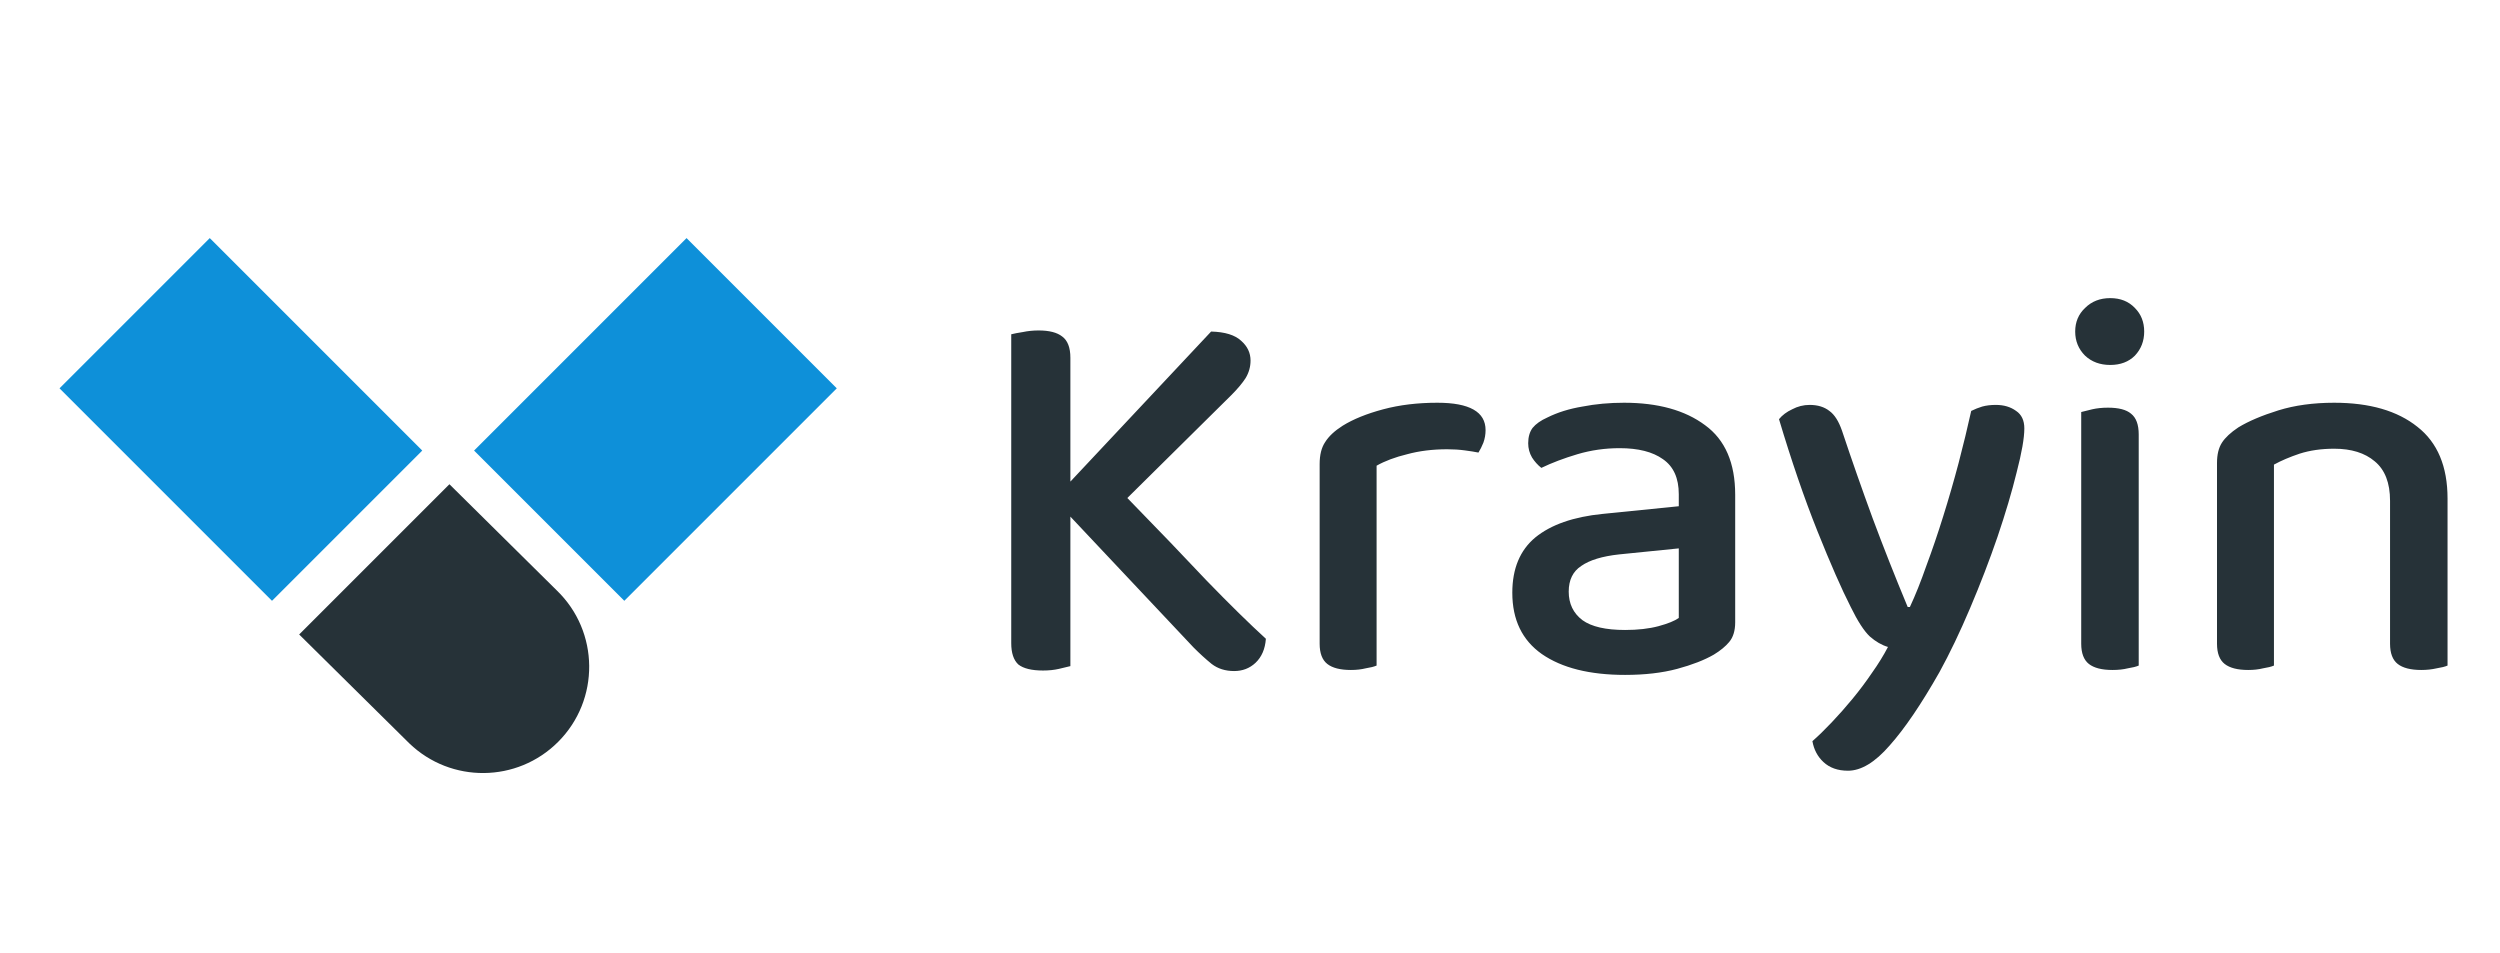
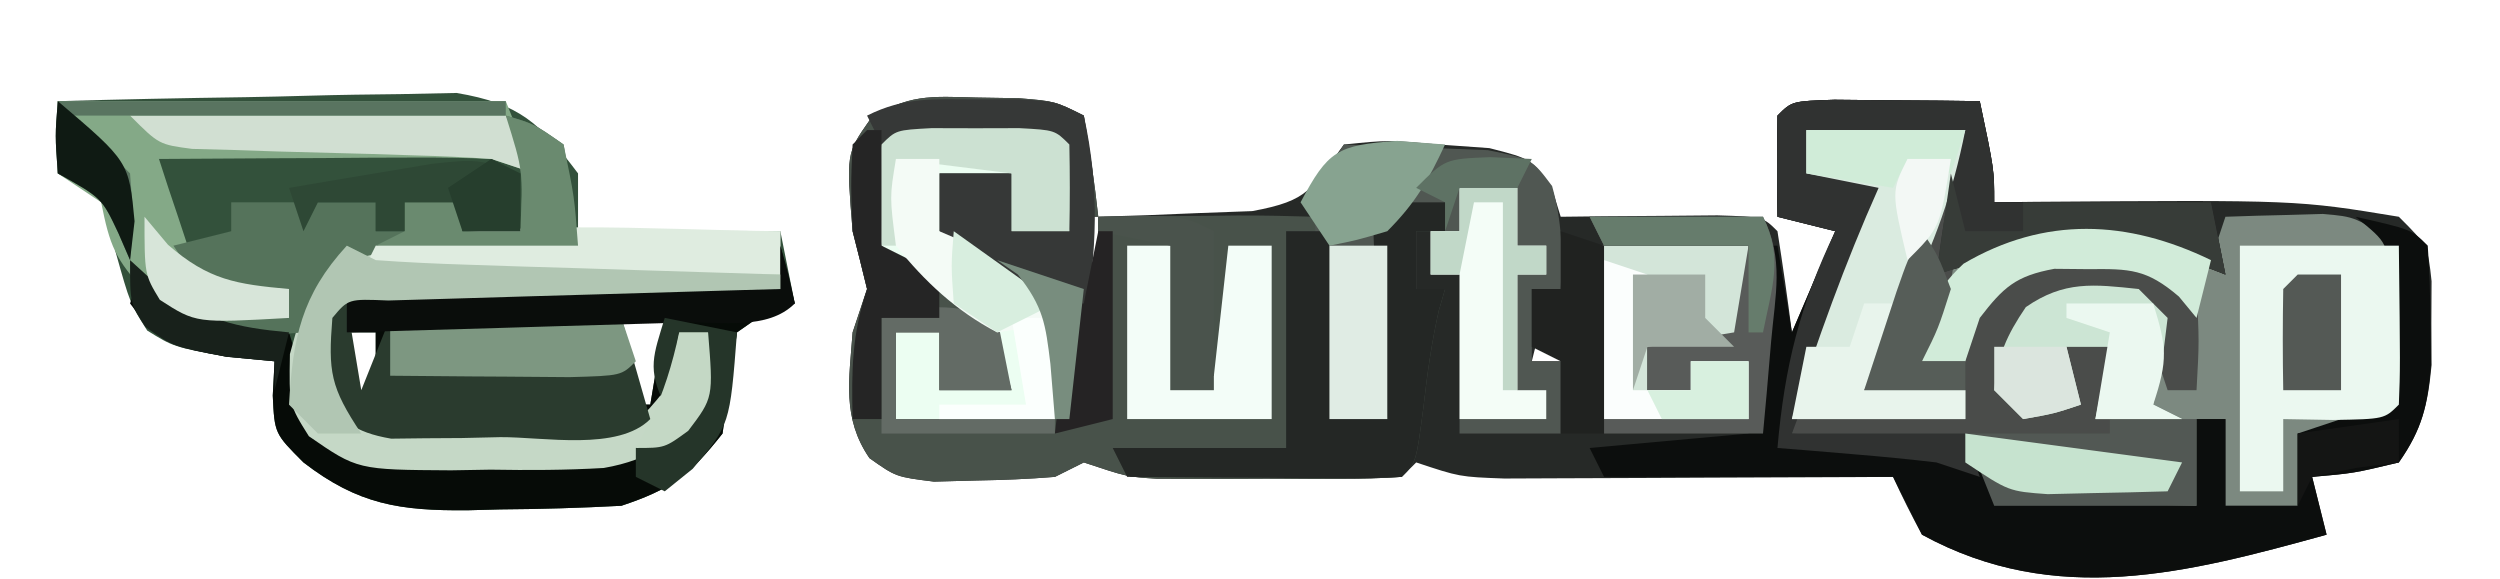
- <svg xmlns="http://www.w3.org/2000/svg" width="105" height="40" viewBox="0 0 105 40" fill="none">
-   <path d="M2.5 16.31L11.424 25.234L17.734 18.924L8.81 10L2.5 16.31Z" fill="#0E90D9" />
-   <path d="M35.145 16.31L26.221 25.234L19.911 18.924L28.835 10L35.145 16.31Z" fill="#0E90D9" />
-   <path d="M12.565 26.648L17.19 31.22C18.941 32.906 21.72 32.88 23.439 31.161C25.205 29.395 25.178 26.525 23.38 24.793L18.876 20.338L12.565 26.648Z" fill="#263238" />
-   <path d="M44.956 21.698V27.977C44.833 28.008 44.672 28.047 44.473 28.093C44.273 28.139 44.051 28.162 43.806 28.162C43.33 28.162 42.985 28.077 42.771 27.909C42.571 27.724 42.472 27.425 42.472 27.012V14.04C42.594 14.009 42.755 13.978 42.955 13.947C43.169 13.902 43.392 13.879 43.622 13.879C44.066 13.879 44.396 13.963 44.611 14.132C44.841 14.3 44.956 14.599 44.956 15.028V20.227L50.867 13.925C51.449 13.94 51.871 14.07 52.132 14.316C52.392 14.546 52.523 14.822 52.523 15.143C52.523 15.404 52.454 15.649 52.316 15.88C52.178 16.094 51.978 16.332 51.718 16.593L47.348 20.916C48.62 22.22 49.732 23.378 50.683 24.39C51.649 25.386 52.477 26.199 53.167 26.828C53.136 27.257 52.99 27.594 52.73 27.84C52.484 28.07 52.185 28.184 51.833 28.184C51.465 28.184 51.15 28.085 50.89 27.886C50.644 27.686 50.391 27.456 50.131 27.195L44.956 21.698ZM57.817 27.954C57.709 28 57.556 28.039 57.357 28.07C57.173 28.116 56.966 28.139 56.736 28.139C56.291 28.139 55.961 28.054 55.747 27.886C55.532 27.717 55.425 27.433 55.425 27.035V19.491C55.425 19.107 55.501 18.8 55.655 18.57C55.808 18.325 56.053 18.095 56.391 17.881C56.835 17.605 57.403 17.375 58.093 17.191C58.783 17.006 59.542 16.915 60.37 16.915C61.719 16.915 62.394 17.298 62.394 18.064C62.394 18.248 62.363 18.425 62.302 18.593C62.24 18.747 62.171 18.885 62.095 19.008C61.941 18.977 61.75 18.946 61.52 18.916C61.29 18.885 61.044 18.869 60.784 18.869C60.17 18.869 59.611 18.939 59.105 19.076C58.599 19.199 58.169 19.36 57.817 19.559V27.954ZM68.255 26.459C68.791 26.459 69.259 26.406 69.658 26.299C70.056 26.191 70.34 26.076 70.509 25.953V23.032L68.002 23.285C67.296 23.362 66.767 23.523 66.415 23.768C66.062 23.998 65.886 24.359 65.886 24.849C65.886 25.355 66.078 25.754 66.461 26.046C66.844 26.322 67.442 26.459 68.255 26.459ZM68.209 16.915C69.635 16.915 70.769 17.229 71.613 17.858C72.456 18.471 72.878 19.445 72.878 20.779V26.137C72.878 26.49 72.793 26.766 72.625 26.965C72.472 27.149 72.257 27.326 71.981 27.494C71.582 27.724 71.069 27.924 70.44 28.093C69.811 28.261 69.083 28.346 68.255 28.346C66.767 28.346 65.602 28.054 64.759 27.471C63.931 26.889 63.517 26.03 63.517 24.895C63.517 23.884 63.839 23.109 64.483 22.573C65.142 22.036 66.085 21.706 67.312 21.584L70.509 21.262V20.756C70.509 20.081 70.287 19.59 69.842 19.284C69.412 18.977 68.807 18.823 68.025 18.823C67.412 18.823 66.821 18.908 66.254 19.076C65.686 19.245 65.18 19.437 64.736 19.651C64.582 19.529 64.452 19.383 64.345 19.215C64.237 19.03 64.184 18.831 64.184 18.616C64.184 18.356 64.245 18.141 64.368 17.973C64.506 17.804 64.713 17.658 64.989 17.535C65.418 17.321 65.909 17.168 66.461 17.076C67.013 16.968 67.596 16.915 68.209 16.915ZM77.731 25.494C77.348 24.742 76.88 23.677 76.328 22.297C75.776 20.916 75.24 19.352 74.718 17.605C74.856 17.436 75.04 17.298 75.27 17.191C75.5 17.068 75.746 17.006 76.006 17.006C76.344 17.006 76.62 17.091 76.834 17.259C77.049 17.413 77.225 17.689 77.363 18.087C77.777 19.329 78.207 20.556 78.651 21.767C79.096 22.963 79.587 24.206 80.123 25.494H80.215C80.445 25.003 80.675 24.428 80.905 23.768C81.151 23.109 81.388 22.412 81.618 21.675C81.848 20.939 82.063 20.196 82.262 19.445C82.462 18.678 82.638 17.95 82.791 17.259C82.945 17.183 83.098 17.122 83.251 17.076C83.42 17.029 83.612 17.006 83.826 17.006C84.164 17.006 84.447 17.091 84.677 17.259C84.907 17.413 85.022 17.658 85.022 17.995C85.022 18.394 84.915 19.008 84.7 19.835C84.501 20.648 84.233 21.553 83.895 22.549C83.558 23.531 83.175 24.527 82.745 25.54C82.316 26.552 81.887 27.448 81.457 28.23C80.691 29.58 79.993 30.607 79.364 31.312C78.751 32.018 78.168 32.37 77.616 32.37C77.187 32.37 76.842 32.248 76.581 32.002C76.336 31.773 76.183 31.481 76.121 31.128C76.367 30.914 76.635 30.653 76.926 30.346C77.218 30.04 77.509 29.71 77.8 29.358C78.092 29.005 78.368 28.637 78.628 28.253C78.889 27.886 79.111 27.525 79.295 27.172C79.035 27.096 78.782 26.95 78.536 26.735C78.291 26.506 78.023 26.091 77.731 25.494ZM89.826 27.954C89.719 28 89.566 28.039 89.366 28.07C89.182 28.116 88.968 28.139 88.722 28.139C88.278 28.139 87.948 28.054 87.733 27.886C87.519 27.717 87.411 27.433 87.411 27.035V17.305C87.534 17.275 87.687 17.236 87.871 17.191C88.07 17.145 88.293 17.122 88.538 17.122C88.983 17.122 89.305 17.206 89.504 17.375C89.719 17.543 89.826 17.834 89.826 18.248V27.954ZM87.158 13.925C87.158 13.526 87.296 13.196 87.572 12.935C87.848 12.659 88.201 12.521 88.63 12.521C89.059 12.521 89.404 12.659 89.665 12.935C89.926 13.196 90.056 13.526 90.056 13.925C90.056 14.323 89.926 14.661 89.665 14.937C89.404 15.197 89.059 15.328 88.63 15.328C88.201 15.328 87.848 15.197 87.572 14.937C87.296 14.661 87.158 14.323 87.158 13.925ZM100.382 21.032C100.382 20.28 100.167 19.728 99.738 19.375C99.324 19.023 98.757 18.846 98.036 18.846C97.499 18.846 97.016 18.916 96.587 19.053C96.173 19.192 95.813 19.345 95.506 19.514V27.954C95.399 28 95.245 28.039 95.046 28.07C94.862 28.116 94.655 28.139 94.425 28.139C93.98 28.139 93.651 28.054 93.436 27.886C93.221 27.717 93.114 27.433 93.114 27.035V19.445C93.114 19.092 93.183 18.808 93.321 18.593C93.459 18.379 93.689 18.164 94.011 17.95C94.44 17.689 95 17.451 95.69 17.236C96.38 17.022 97.162 16.915 98.036 16.915C99.523 16.915 100.689 17.252 101.532 17.927C102.375 18.586 102.797 19.59 102.797 20.939V27.954C102.69 28 102.536 28.039 102.337 28.07C102.138 28.116 101.923 28.139 101.693 28.139C101.248 28.139 100.919 28.054 100.704 27.886C100.489 27.717 100.382 27.433 100.382 27.035V21.032Z" fill="#263238" />
+ <svg xmlns="http://www.w3.org/2000/svg" version="1.1" width="173" height="40">
+   <path d="M0 0 C1.456 0.023 1.456 0.023 2.941 0.047 C5.438 0.25 5.438 0.25 7.438 1.25 C7.845 3.572 8.182 5.907 8.438 8.25 C10.709 8.19 12.98 8.101 15.25 8 C17.147 7.93 17.147 7.93 19.082 7.859 C23.101 7.129 23.131 6.333 25.438 3.25 C28.504 2.938 28.504 2.938 32 3.25 C33.156 3.333 34.313 3.415 35.504 3.5 C38.438 4.25 38.438 4.25 39.84 6.312 C40.136 7.272 40.136 7.272 40.438 8.25 C41.437 8.238 42.436 8.227 43.465 8.215 C44.755 8.206 46.046 8.197 47.375 8.188 C48.663 8.176 49.951 8.164 51.277 8.152 C54.438 8.25 54.438 8.25 55.438 9.25 C55.805 11.578 56.14 13.912 56.438 16.25 C57.428 13.94 58.417 11.63 59.438 9.25 C58.117 8.92 56.797 8.59 55.438 8.25 C55.395 5.917 55.397 3.583 55.438 1.25 C56.438 0.25 56.438 0.25 59.379 0.152 C61.171 0.17 61.171 0.17 63 0.188 C64.796 0.201 64.796 0.201 66.629 0.215 C67.556 0.226 68.483 0.238 69.438 0.25 C70.438 5 70.438 5 70.438 7.25 C71.369 7.238 72.301 7.227 73.262 7.215 C91.38 7.087 91.38 7.087 98.438 8.25 C100.438 10.25 100.438 10.25 100.703 12.711 C100.698 13.673 100.693 14.634 100.688 15.625 C100.695 17.06 100.695 17.06 100.703 18.523 C100.432 21.311 100.033 22.957 98.438 25.25 C95.312 26 95.312 26 92.438 26.25 C92.933 28.23 92.933 28.23 93.438 30.25 C83.817 32.904 74.72 35.317 65.438 30.25 C64.727 28.94 64.055 27.607 63.438 26.25 C62.098 26.258 62.098 26.258 60.731 26.266 C57.416 26.283 54.1 26.295 50.785 26.305 C49.35 26.31 47.916 26.317 46.481 26.325 C44.418 26.338 42.356 26.343 40.293 26.348 C39.052 26.353 37.811 26.358 36.532 26.364 C33.438 26.25 33.438 26.25 30.438 25.25 C29.942 25.745 29.942 25.745 29.438 26.25 C28.058 26.349 26.673 26.381 25.289 26.383 C24.449 26.384 23.608 26.385 22.742 26.387 C21.416 26.381 21.416 26.381 20.062 26.375 C18.748 26.381 18.748 26.381 17.406 26.387 C16.563 26.385 15.72 26.384 14.852 26.383 C14.078 26.382 13.304 26.381 12.506 26.379 C10.438 26.25 10.438 26.25 7.438 25.25 C6.777 25.58 6.117 25.91 5.438 26.25 C3.629 26.397 1.814 26.471 0 26.5 C-1.452 26.539 -1.452 26.539 -2.934 26.578 C-5.562 26.25 -5.562 26.25 -7.395 24.953 C-9.307 22.165 -8.796 19.523 -8.562 16.25 C-8.232 15.26 -7.902 14.27 -7.562 13.25 C-7.885 11.914 -8.22 10.581 -8.562 9.25 C-9.001 3.876 -9.001 3.876 -7.395 1.582 C-4.862 -0.259 -3.099 -0.083 0 0 Z M7.438 8.25 C6.75 10.604 6.75 10.604 6.438 13.25 C7.428 14.735 7.428 14.735 8.438 16.25 C8.438 13.61 8.438 10.97 8.438 8.25 C8.107 8.25 7.777 8.25 7.438 8.25 Z M39.438 14.25 C39.108 15.57 38.778 16.89 38.438 18.25 C39.097 18.25 39.758 18.25 40.438 18.25 C40.108 16.93 39.778 15.61 39.438 14.25 Z M7.438 21.25 C8.438 23.25 8.438 23.25 8.438 23.25 Z " fill="#262927" transform="translate(67.5625,6.75)" />
+   <path d="M0 0 C4.323 -0.124 8.645 -0.215 12.97 -0.275 C14.44 -0.3 15.909 -0.334 17.378 -0.377 C19.496 -0.438 21.612 -0.466 23.73 -0.488 C25.003 -0.514 26.276 -0.541 27.587 -0.568 C31.917 0.153 33.389 1.528 36 5 C36 6.32 36 7.64 36 9 C40.62 9 45.24 9 50 9 C50.495 11.475 50.495 11.475 51 14 C50.041 14.278 50.041 14.278 49.062 14.562 C48.382 15.037 47.701 15.511 47 16 C46.655 18.332 46.322 20.665 46 23 C43.735 25.869 42.483 26.839 39 28 C36.195 28.149 33.431 28.231 30.625 28.25 C29.87 28.271 29.114 28.291 28.336 28.312 C23.696 28.345 20.804 27.935 17 25 C15 23 15 23 14.875 20.375 C14.916 19.591 14.957 18.808 15 18 C13.907 17.897 12.814 17.794 11.688 17.688 C8 17 8 17 6.188 15.875 C5 14 5 14 4 10.438 C3.329 6.754 3.329 6.754 0 5 C-0.188 2.375 -0.188 2.375 0 0 Z M39 15 C39 16.98 39 18.96 39 21 C39.66 21 40.32 21 41 21 C41.33 19.02 41.66 17.04 42 15 C41.01 15 40.02 15 39 15 Z M20 16 C20.33 17.65 20.66 19.3 21 21 C21.33 21 21.66 21 22 21 C22 19.35 22 17.7 22 16 C21.34 16 20.68 16 20 16 Z " fill="#33513B" transform="translate(4,7)" />
+   <path d="M0 0 C1.456 0.023 1.456 0.023 2.941 0.047 C5.438 0.25 5.438 0.25 7.438 1.25 C7.845 3.572 8.182 5.907 8.438 8.25 C9.509 8.238 10.58 8.227 11.684 8.215 C13.081 8.205 14.478 8.196 15.875 8.188 C16.582 8.179 17.289 8.171 18.018 8.162 C19.824 8.153 21.631 8.198 23.438 8.25 C24.438 9.25 24.438 9.25 24.535 12.191 C24.524 13.386 24.512 14.581 24.5 15.812 C24.491 17.01 24.482 18.208 24.473 19.441 C24.461 20.368 24.449 21.295 24.438 22.25 C25.758 22.25 27.078 22.25 28.438 22.25 C28.108 17.63 27.777 13.01 27.438 8.25 C29.087 7.92 30.738 7.59 32.438 7.25 C32.438 7.91 32.438 8.57 32.438 9.25 C31.777 9.25 31.117 9.25 30.438 9.25 C30.438 10.57 30.438 11.89 30.438 13.25 C31.098 13.25 31.758 13.25 32.438 13.25 C32.293 13.745 32.149 14.24 32 14.75 C31.495 16.996 31.196 19.153 30.938 21.438 C30.438 25.25 30.438 25.25 29.438 26.25 C28.058 26.349 26.673 26.381 25.289 26.383 C24.449 26.384 23.608 26.385 22.742 26.387 C21.416 26.381 21.416 26.381 20.062 26.375 C18.748 26.381 18.748 26.381 17.406 26.387 C16.563 26.385 15.72 26.384 14.852 26.383 C14.078 26.382 13.304 26.381 12.506 26.379 C10.438 26.25 10.438 26.25 7.438 25.25 C6.777 25.58 6.117 25.91 5.438 26.25 C3.629 26.397 1.814 26.471 0 26.5 C-1.452 26.539 -1.452 26.539 -2.934 26.578 C-5.562 26.25 -5.562 26.25 -7.395 24.953 C-9.307 22.165 -8.796 19.523 -8.562 16.25 C-8.232 15.26 -7.902 14.27 -7.562 13.25 C-7.885 11.914 -8.22 10.581 -8.562 9.25 C-9.001 3.876 -9.001 3.876 -7.395 1.582 C-4.862 -0.259 -3.099 -0.083 0 0 Z M7.438 8.25 C6.75 10.604 6.75 10.604 6.438 13.25 C7.428 14.735 7.428 14.735 8.438 16.25 C8.438 13.61 8.438 10.97 8.438 8.25 C8.107 8.25 7.777 8.25 7.438 8.25 Z M7.438 21.25 C8.438 23.25 8.438 23.25 8.438 23.25 Z " fill="#48524A" transform="translate(67.5625,6.75)" />
+   <path d="M0 0 C3.63 0 7.26 0 11 0 C10.34 3.3 9.68 6.6 9 10 C10.011 9.505 11.021 9.01 12.062 8.5 C16.847 6.46 20.979 6.312 25.938 8 C26.958 8.495 26.958 8.495 28 9 C28.33 8.01 28.66 7.02 29 6 C30.437 5.946 31.875 5.907 33.312 5.875 C34.113 5.852 34.914 5.829 35.738 5.805 C38 6 38 6 41 8 C41.363 10.531 41.363 10.531 41.312 13.5 C41.309 14.48 41.305 15.459 41.301 16.469 C41 19 41 19 39 21 C36.375 21.125 36.375 21.125 34 21 C34 22.65 34 24.3 34 26 C32.35 26 30.7 26 29 26 C29 24.02 29 22.04 29 20 C28.34 20 27.68 20 27 20 C27 21.98 27 23.96 27 26 C22.38 26 17.76 26 13 26 C12.34 24.35 11.68 22.7 11 21 C7.04 21 3.08 21 -1 21 C-0.495 14.77 2.326 9.545 5 4 C3.35 3.67 1.7 3.34 0 3 C0 2.01 0 1.02 0 0 Z " fill="#7C8980" transform="translate(125,9)" />
+   <path d="M0 0 C1.792 0.017 1.792 0.017 3.621 0.035 C5.417 0.049 5.417 0.049 7.25 0.062 C8.177 0.074 9.104 0.086 10.059 0.098 C11.059 4.848 11.059 4.848 11.059 7.098 C16.009 7.098 20.959 7.098 26.059 7.098 C26.554 9.573 26.554 9.573 27.059 12.098 C25.79 11.603 25.79 11.603 24.496 11.098 C18.17 9.257 13.152 10.108 7.059 12.098 C7.517 8.628 7.95 5.424 9.059 2.098 C5.429 2.098 1.799 2.098 -1.941 2.098 C-1.941 3.088 -1.941 4.078 -1.941 5.098 C0.039 5.098 2.019 5.098 4.059 5.098 C3.678 6.041 3.678 6.041 3.289 7.004 C1.142 12.344 -0.942 17.7 -2.941 23.098 C1.019 23.098 4.979 23.098 9.059 23.098 C9.719 24.418 10.379 25.738 11.059 27.098 C14.398 27.806 14.398 27.806 18.184 27.848 C19.465 27.904 20.746 27.961 22.066 28.02 C23.054 28.045 24.041 28.071 25.059 28.098 C25.059 26.118 25.059 24.138 25.059 22.098 C25.719 22.098 26.379 22.098 27.059 22.098 C27.059 24.078 27.059 26.058 27.059 28.098 C28.709 28.098 30.359 28.098 32.059 28.098 C32.059 26.448 32.059 24.798 32.059 23.098 C34.039 22.438 36.019 21.778 38.059 21.098 C38.113 19.306 38.151 17.515 38.184 15.723 C38.207 14.725 38.23 13.727 38.254 12.699 C38.331 9.935 38.331 9.935 36.059 8.098 C39.934 8.973 39.934 8.973 41.059 10.098 C41.184 11.865 41.234 13.638 41.246 15.41 C41.26 16.376 41.274 17.341 41.289 18.336 C41.053 21.16 40.679 22.783 39.059 25.098 C35.934 25.848 35.934 25.848 33.059 26.098 C33.554 28.078 33.554 28.078 34.059 30.098 C24.438 32.752 15.342 35.165 6.059 30.098 C5.399 28.778 4.739 27.458 4.059 26.098 C-2.541 26.098 -9.141 26.098 -15.941 26.098 C-16.271 25.438 -16.601 24.778 -16.941 24.098 C-13.311 23.768 -9.681 23.438 -5.941 23.098 C-5.611 18.808 -5.281 14.518 -4.941 10.098 C-4.611 10.098 -4.281 10.098 -3.941 10.098 C-3.611 12.078 -3.281 14.058 -2.941 16.098 C-1.951 13.788 -0.961 11.478 0.059 9.098 C-1.261 8.768 -2.581 8.438 -3.941 8.098 C-3.984 5.765 -3.982 3.431 -3.941 1.098 C-2.941 0.098 -2.941 0.098 0 0 Z " fill="#0C0E0D" transform="translate(126.9414,6.902344)" />
+   <path d="M0 0 C0.495 1.98 0.495 1.98 1 4 C0.041 4.278 0.041 4.278 -0.938 4.562 C-1.618 5.037 -2.299 5.511 -3 6 C-3.345 8.332 -3.678 10.665 -4 13 C-6.265 15.869 -7.517 16.839 -11 18 C-13.805 18.149 -16.569 18.231 -19.375 18.25 C-20.13 18.271 -20.886 18.291 -21.664 18.312 C-26.304 18.345 -29.196 17.935 -33 15 C-35 13 -35 13 -35.125 10.375 C-35.084 9.591 -35.042 8.807 -35 8 C-36.093 7.897 -37.186 7.794 -38.312 7.688 C-41.856 7.027 -42.932 6.797 -45 4 C-44.67 3.01 -44.34 2.02 -44 1 C-43.464 1.639 -42.928 2.279 -42.375 2.938 C-39.556 5.385 -37.661 5.667 -34 6 C-33.567 7.423 -33.567 7.423 -33.125 8.875 C-32.232 12.052 -32.232 12.052 -30 14 C-26.729 14.449 -23.424 14.324 -20.125 14.312 C-19.214 14.329 -18.302 14.345 -17.363 14.361 C-16.043 14.362 -16.043 14.362 -14.695 14.363 C-13.891 14.366 -13.087 14.369 -12.258 14.372 C-9.439 13.908 -8.07 12.942 -6 11 C-5.196 8.401 -5.196 8.401 -5 6 C-5.66 6 -6.32 6 -7 6 C-7.186 7.176 -7.186 7.176 -7.375 8.375 C-8 11 -8 11 -10 13 C-13.125 13.446 -16.284 13.324 -19.438 13.312 C-20.31 13.329 -21.182 13.345 -22.08 13.361 C-23.338 13.362 -23.338 13.362 -24.621 13.363 C-25.389 13.366 -26.156 13.369 -26.947 13.372 C-29.537 12.903 -30.422 12.074 -32 10 C-32.312 7.438 -32.312 7.438 -32 5 C-30 3 -30 3 -27.019 2.773 C-25.773 2.783 -24.526 2.794 -23.242 2.805 C-22.248 2.809 -22.248 2.809 -21.233 2.813 C-19.113 2.824 -16.994 2.85 -14.875 2.875 C-13.439 2.885 -12.003 2.894 -10.566 2.902 C-7.044 2.924 -3.522 2.959 0 3 C0 2.01 0 1.02 0 0 Z M-11 5 C-11 6.98 -11 8.96 -11 11 C-10.34 11 -9.68 11 -9 11 C-8.67 9.02 -8.34 7.04 -8 5 C-8.99 5 -9.98 5 -11 5 Z M-30 6 C-29.67 7.65 -29.34 9.3 -29 11 C-28.67 11 -28.34 11 -28 11 C-28 9.35 -28 7.7 -28 6 C-28.66 6 -29.32 6 -30 6 Z " fill="#060B07" transform="translate(54,17)" />
+   <path d="M0 0 C3.63 0 7.26 0 11 0 C10.196 11.116 10.196 11.116 8 16 C8.99 16 9.98 16 11 16 C11.103 15.402 11.206 14.804 11.312 14.188 C12.122 11.611 12.897 10.673 15 9 C17.156 8.637 17.156 8.637 19.5 8.688 C20.273 8.691 21.047 8.695 21.844 8.699 C24 9 24 9 27 11 C27.188 14.625 27.188 14.625 27 18 C26.34 18 25.68 18 25 18 C24.34 16.02 23.68 14.04 23 12 C18.81 11.653 18.81 11.653 15.062 13.25 C13.761 14.977 13.761 14.977 14.312 17.188 C14.539 17.786 14.766 18.384 15 19 C15.99 19 16.98 19 18 19 C18 17.68 18 16.36 18 15 C18.99 15 19.98 15 21 15 C21 16.65 21 18.3 21 20 C22.32 20.66 23.64 21.32 25 22 C16.283 22.144 7.687 21.72 -1 21 C-0.434 16.618 0.667 13.11 2.562 9.125 C3.245 7.675 3.245 7.675 3.941 6.195 C4.291 5.471 4.64 4.746 5 4 C3.35 3.67 1.7 3.34 0 3 C0 2.01 0 1.02 0 0 Z " fill="#4A4C4A" transform="translate(125,9)" />
+   <path d="M0 0 C2.126 0.06 4.251 0.149 6.375 0.25 C8.15 0.32 8.15 0.32 9.961 0.391 C13 1 13 1 14.406 2.875 C15.093 5.333 15.141 7.46 15 10 C14.34 10 13.68 10 13 10 C13 11.65 13 13.3 13 15 C13.66 15 14.32 15 15 15 C15 16.65 15 18.3 15 20 C12.69 20 10.38 20 8 20 C8 16.37 8 12.74 8 9 C7.34 9 6.68 9 6 9 C6.33 7.35 6.66 5.7 7 4 C5.02 4.99 5.02 4.99 3 6 C3 10.29 3 14.58 3 19 C1.68 19 0.36 19 -1 19 C-1.168 16.896 -1.334 14.792 -1.5 12.688 C-1.593 11.516 -1.686 10.344 -1.781 9.137 C-2.189 3.284 -2.189 3.284 0 0 Z " fill="#505752" transform="translate(93,10)" />
+   <path d="M0 0 C0 1.32 0 2.64 0 4 C-0.904 4.025 -1.807 4.05 -2.738 4.076 C-6.08 4.171 -9.421 4.27 -12.762 4.372 C-14.211 4.416 -15.659 4.457 -17.107 4.497 C-19.185 4.555 -21.262 4.619 -23.34 4.684 C-24.591 4.72 -25.843 4.757 -27.133 4.795 C-29.896 4.678 -29.896 4.678 -31 6 C-31.25 8.458 -31.25 8.458 -31 11 C-28.592 13.408 -28.007 13.256 -24.719 13.266 C-23.877 13.268 -23.035 13.271 -22.168 13.273 C-21.288 13.266 -20.407 13.258 -19.5 13.25 C-18.179 13.262 -18.179 13.262 -16.832 13.273 C-15.99 13.271 -15.149 13.268 -14.281 13.266 C-13.508 13.263 -12.736 13.261 -11.939 13.259 C-9.763 13.168 -9.763 13.168 -8 11 C-7.357 8.931 -7.357 8.931 -7 7 C-6.34 7 -5.68 7 -5 7 C-4.688 9.25 -4.688 9.25 -5 12 C-7.17 14.457 -8.949 15.819 -12.222 16.384 C-14.847 16.539 -17.434 16.545 -20.062 16.5 C-20.96 16.515 -21.858 16.531 -22.783 16.547 C-29.264 16.508 -29.264 16.508 -32.625 14.188 C-34 12 -34 12 -33.938 8.5 C-33.017 5.065 -32.448 3.496 -30 1 C-27.461 0.391 -27.461 0.391 -24.375 0.25 C-23.234 0.195 -22.093 0.139 -20.918 0.082 C-13.944 -0.064 -6.975 -0.075 0 0 Z " fill="#C5D8C6" transform="translate(54,16)" />
+   <path d="M0 0 C1.792 0.017 1.792 0.017 3.621 0.035 C5.417 0.049 5.417 0.049 7.25 0.062 C8.177 0.074 9.104 0.086 10.059 0.098 C11.059 4.848 11.059 4.848 11.059 7.098 C16.009 7.098 20.959 7.098 26.059 7.098 C26.389 8.748 26.719 10.398 27.059 12.098 C26.213 11.768 25.367 11.438 24.496 11.098 C18.17 9.257 13.152 10.108 7.059 12.098 C7.517 8.628 7.95 5.424 9.059 2.098 C5.429 2.098 1.799 2.098 -1.941 2.098 C-1.941 3.088 -1.941 4.078 -1.941 5.098 C0.039 5.098 2.019 5.098 4.059 5.098 C3.805 5.727 3.551 6.356 3.289 7.004 C1.142 12.344 -0.942 17.7 -2.941 23.098 C1.019 23.098 4.979 23.098 9.059 23.098 C9.389 24.088 9.719 25.078 10.059 26.098 C9.069 25.768 8.079 25.438 7.059 25.098 C5.166 24.876 3.27 24.692 1.371 24.535 C0.377 24.451 -0.617 24.368 -1.641 24.281 C-2.78 24.19 -2.78 24.19 -3.941 24.098 C-3.445 18.437 -2.396 14.221 0.059 9.098 C-1.261 8.768 -2.581 8.438 -3.941 8.098 C-3.984 5.765 -3.982 3.431 -3.941 1.098 C-2.941 0.098 -2.941 0.098 0 0 Z " fill="#303231" transform="translate(126.9414,6.902344)" />
+   <path d="M0 0 C10.23 0 20.46 0 31 0 C31.66 1.65 32.32 3.3 33 5 C32.01 4.67 31.02 4.34 30 4 C28.227 3.918 26.451 3.893 24.676 3.902 C23.134 3.907 23.134 3.907 21.561 3.912 C19.953 3.925 19.953 3.925 18.312 3.938 C17.229 3.942 16.146 3.947 15.029 3.951 C12.353 3.963 9.676 3.979 7 4 C7.418 5.318 7.855 6.629 8.301 7.938 C8.542 8.668 8.784 9.399 9.032 10.152 C9.927 12.389 9.927 12.389 13.188 13 C14.116 13 15.044 13 16 13 C16 13.66 16 14.32 16 15 C11.941 15.318 9.653 15.397 6.125 13.25 C3.947 10.944 3.597 9.985 3 7 C2.01 6.34 1.02 5.68 0 5 C0 3.35 0 1.7 0 0 Z " fill="#84A987" transform="translate(4,7)" />
+   <path d="M0 0 C0.33 0 0.66 0 1 0 C1.33 1.98 1.66 3.96 2 6 C2.66 4.35 3.32 2.7 4 1 C9.28 1 14.56 1 20 1 C20.66 3.31 21.32 5.62 22 8 C19.759 10.241 14.634 9.232 11.625 9.25 C10.748 9.271 9.872 9.291 8.969 9.312 C7.704 9.32 7.704 9.32 6.414 9.328 C5.253 9.342 5.253 9.342 4.069 9.356 C1.458 8.907 0.58 8.094 -1 6 C-1.25 3.375 -1.25 3.375 -1 1 C-0.67 0.67 -0.34 0.34 0 0 Z " fill="#2A3B2E" transform="translate(23,21)" />
+   <path d="M0 0 C1.5 0.004 1.5 0.004 3.031 0.008 C4.032 0.005 5.032 0.003 6.062 0 C8.531 0.133 8.531 0.133 9.531 1.133 C9.572 3.132 9.574 5.133 9.531 7.133 C8.211 7.133 6.891 7.133 5.531 7.133 C5.531 5.813 5.531 4.493 5.531 3.133 C3.881 3.133 2.231 3.133 0.531 3.133 C0.531 4.453 0.531 5.773 0.531 7.133 C1.109 7.401 1.686 7.669 2.281 7.945 C3.024 8.337 3.766 8.729 4.531 9.133 C5.274 9.504 6.016 9.875 6.781 10.258 C8.9 12.527 8.781 13.301 8.781 16.32 C8.699 17.578 8.616 18.837 8.531 20.133 C4.901 20.133 1.271 20.133 -2.469 20.133 C-2.469 18.153 -2.469 16.173 -2.469 14.133 C-1.479 14.133 -0.489 14.133 0.531 14.133 C0.531 15.453 0.531 16.773 0.531 18.133 C2.181 18.133 3.831 18.133 5.531 18.133 C4.533 14.249 3.222 12.774 -0.094 10.758 C-1.977 9.531 -1.977 9.531 -3.469 8.133 C-3.969 4.383 -3.969 4.383 -3.469 1.133 C-2.469 0.133 -2.469 0.133 0 0 Z " fill="#ECFEF2" transform="translate(64.46875,8.867188)" />
+   <path d="M0 0 C3.63 0 7.26 0 11 0 C11.098 8.496 11.098 8.496 11 11 C10 12 10 12 6.438 12.062 C5.303 12.042 4.169 12.021 3 12 C3 13.65 3 15.3 3 17 C2.01 17 1.02 17 0 17 C0 11.39 0 5.78 0 0 Z " fill="#EBF8F0" transform="translate(155,17)" />
+   <path d="M0 0 C1.32 0 2.64 0 4 0 C4 0.66 4 1.32 4 2 C3.34 2 2.68 2 2 2 C2 3.32 2 4.64 2 6 C2.66 6 3.32 6 4 6 C3.856 6.495 3.711 6.99 3.562 7.5 C3.057 9.746 2.758 11.903 2.5 14.188 C2 18 2 18 1 19 C-0.416 19.087 -1.836 19.107 -3.254 19.098 C-4.108 19.094 -4.962 19.091 -5.842 19.088 C-6.74 19.08 -7.637 19.071 -8.562 19.062 C-9.464 19.058 -10.366 19.053 -11.295 19.049 C-13.53 19.037 -15.765 19.021 -18 19 C-18.33 18.34 -18.66 17.68 -19 17 C-15.04 17 -11.08 17 -7 17 C-7 12.05 -7 7.1 -7 2 C-6.01 2 -5.02 2 -4 2 C-4 6.29 -4 10.58 -4 15 C-2.68 15 -1.36 15 0 15 C-0.084 14.001 -0.168 13.002 -0.254 11.973 C-0.356 10.682 -0.458 9.392 -0.562 8.062 C-0.667 6.775 -0.771 5.487 -0.879 4.16 C-0.919 3.117 -0.959 2.074 -1 1 C-0.67 0.67 -0.34 0.34 0 0 Z " fill="#242725" transform="translate(96,14)" />
+   <path d="M0 0 C3.63 0 7.26 0 11 0 C10.098 4.511 8.889 7.701 6.938 11.812 C6.39 12.974 5.842 14.135 5.277 15.332 C4.856 16.212 4.434 17.093 4 18 C6.31 18 8.62 18 11 18 C11 18.66 11 19.32 11 20 C7.04 20 3.08 20 -1 20 C0.768 14.528 2.654 9.25 5 4 C3.35 3.67 1.7 3.34 0 3 C0 2.01 0 1.02 0 0 Z " fill="#DAEBE0" transform="translate(125,9)" />
+   <path d="M0 0 C3.63 0 7.26 0 11 0 C11.043 2 11.041 4 11 6 C10 7 10 7 6.938 7.062 C5.968 7.042 4.999 7.021 4 7 C4 7.99 4 8.98 4 10 C4.99 10 5.98 10 7 10 C7 9.34 7 8.68 7 8 C8.32 8 9.64 8 11 8 C11 9.32 11 10.64 11 12 C7.37 12 3.74 12 0 12 C0 8.04 0 4.08 0 0 Z " fill="#D3E5D9" transform="translate(110,17)" />
+   <path d="M0 0 C1.938 0.562 1.938 0.562 4 2 C4.407 4.322 4.745 6.657 5 9 C3.88 9.014 2.76 9.028 1.605 9.043 C0.133 9.09 -1.34 9.138 -2.812 9.188 C-3.55 9.193 -4.288 9.199 -5.049 9.205 C-7.496 9.253 -7.496 9.253 -11 10 C-12.817 12.444 -12.817 12.444 -14 15 C-17.688 15.312 -17.688 15.312 -21 15 C-21 14.67 -21 14.34 -21 14 C-19.02 14 -17.04 14 -15 14 C-15 13.34 -15 12.68 -15 12 C-16.423 12.093 -16.423 12.093 -17.875 12.188 C-18.906 12.126 -19.938 12.064 -21 12 C-21.66 11.01 -22.32 10.02 -23 9 C-21.68 8.67 -20.36 8.34 -19 8 C-19 7.34 -19 6.68 -19 6 C-15.7 6 -12.4 6 -9 6 C-9 6.66 -9 7.32 -9 8 C-8.34 8 -7.68 8 -7 8 C-7 7.34 -7 6.68 -7 6 C-5.68 6 -4.36 6 -3 6 C-3 6.66 -3 7.32 -3 8 C-1.68 8 -0.36 8 1 8 C1.21 3.859 1.21 3.859 0 0 Z " fill="#55735B" transform="translate(35,8)" />
+   <path d="M0 0 C0.98 -0.003 1.959 -0.005 2.969 -0.008 C5.5 0.125 5.5 0.125 7.5 1.125 C8.619 6.194 8.387 10.467 7.562 15.562 C7.368 16.799 7.173 18.035 6.973 19.309 C6.817 20.238 6.661 21.167 6.5 22.125 C6.17 22.125 5.84 22.125 5.5 22.125 C5.479 20.908 5.459 19.691 5.438 18.438 C5.129 15.701 4.921 14.515 2.875 12.621 C0.966 11.358 0.966 11.358 -1.004 10.328 C-1.498 9.931 -1.991 9.534 -2.5 9.125 C-2.5 7.805 -2.5 6.485 -2.5 5.125 C-0.85 5.125 0.8 5.125 2.5 5.125 C2.5 6.445 2.5 7.765 2.5 9.125 C3.82 9.125 5.14 9.125 6.5 9.125 C6.17 7.145 5.84 5.165 5.5 3.125 C1.54 3.125 -2.42 3.125 -6.5 3.125 C-6.83 2.465 -7.16 1.805 -7.5 1.125 C-4.891 -0.18 -2.911 -0.008 0 0 Z " fill="#363837" transform="translate(67.5,6.875)" />
+   <path d="M0 0 C0.99 0 1.98 0 3 0 C3 3.3 3 6.6 3 10 C3.99 9.67 4.98 9.34 6 9 C6.33 6.03 6.66 3.06 7 0 C7.99 0 8.98 0 10 0 C10 3.96 10 7.92 10 12 C6.7 12 3.4 12 0 12 C0 8.04 0 4.08 0 0 Z " fill="#F3FDF8" transform="translate(78,17)" />
+   <path d="M0 0 C0.66 0.66 1.32 1.32 2 2 C1.625 5.125 1.625 5.125 1 8 C1.66 8.33 2.32 8.66 3 9 C1.02 9 -0.96 9 -3 9 C-2.67 7.35 -2.34 5.7 -2 4 C-2.99 4 -3.98 4 -5 4 C-4.67 5.32 -4.34 6.64 -4 8 C-5.875 8.625 -5.875 8.625 -8 9 C-8.66 8.34 -9.32 7.68 -10 7 C-9.77 4.626 -9.15 3.221 -7.812 1.25 C-5.157 -0.581 -3.144 -0.334 0 0 Z " fill="#CCE5D4" transform="translate(148,20)" />
+   <path d="M0 0 C1.32 0 2.64 0 4 0 C4 1.32 4 2.64 4 4 C4.66 4 5.32 4 6 4 C6 4.66 6 5.32 6 6 C5.34 6 4.68 6 4 6 C4 8.64 4 11.28 4 14 C4.66 14 5.32 14 6 14 C6 14.66 6 15.32 6 16 C4.02 16 2.04 16 0 16 C0 12.7 0 9.4 0 6 C-0.66 6 -1.32 6 -2 6 C-2 5.01 -2 4.02 -2 3 C-1.34 3 -0.68 3 0 3 C0 2.01 0 1.02 0 0 Z " fill="#F4FDF7" transform="translate(101,13)" />
+   <path d="M0 0 C0 0.99 0 1.98 0 3 C-9.57 3 -19.14 3 -29 3 C-28.67 2.34 -28.34 1.68 -28 1 C-19.032 -0.948 -9.138 -0.096 0 0 Z " fill="#DFECE0" transform="translate(54,16)" />
+   <path d="M0 0 C1.98 0 3.96 0 6 0 C6 1.98 6 3.96 6 6 C1.38 6 -3.24 6 -8 6 C-8.66 4.35 -9.32 2.7 -10 1 C-6.7 1 -3.4 1 0 1 C0 0.67 0 0.34 0 0 Z " fill="#525854" transform="translate(146,29)" />
+   <path d="M0 0 C5.28 0 10.56 0 16 0 C16.33 0.99 16.66 1.98 17 3 C16 4 16 4 12.402 4.098 C10.914 4.091 9.426 4.079 7.938 4.062 C7.179 4.058 6.42 4.053 5.639 4.049 C3.759 4.037 1.88 4.019 0 4 C0 2.68 0 1.36 0 0 Z " fill="#7D9781" transform="translate(27,22)" />
+   <path d="M0 0 C0.562 1.938 0.562 1.938 1 4 C-0.886 5.886 -4.142 5.243 -6.66 5.316 C-7.325 5.337 -7.989 5.358 -8.674 5.379 C-10.803 5.445 -12.933 5.504 -15.062 5.562 C-16.503 5.606 -17.944 5.649 -19.385 5.693 C-22.923 5.801 -26.461 5.902 -30 6 C-30 5.01 -30 4.02 -30 3 C-20.1 3 -10.2 3 0 3 C0 2.01 0 1.02 0 0 Z " fill="#0A0D0B" transform="translate(54,17)" />
+   <path d="M0 0 C3.96 0 7.92 0 12 0 C13.472 2.944 12.849 5.374 12.562 8.625 C12.461 9.814 12.359 11.002 12.254 12.227 C12.17 13.142 12.086 14.057 12 15 C8.37 15 4.74 15 1 15 C1 14.67 1 14.34 1 14 C4.3 14 7.6 14 11 14 C11 12.68 11 11.36 11 10 C9.68 10 8.36 10 7 10 C7 10.66 7 11.32 7 12 C6.01 12 5.02 12 4 12 C4 11.01 4 10.02 4 9 C5.98 8.67 7.96 8.34 10 8 C10.33 6.02 10.66 4.04 11 2 C7.7 2 4.4 2 1 2 C0.67 1.34 0.34 0.68 0 0 Z " fill="#585B59" transform="translate(110,15)" />
+   <path d="M0 0 C0.66 0.33 1.32 0.66 2 1 C4.104 1.154 6.212 1.25 8.32 1.316 C9.577 1.358 10.834 1.4 12.129 1.443 C14.107 1.502 14.107 1.502 16.125 1.562 C17.465 1.606 18.805 1.649 20.145 1.693 C23.43 1.8 26.715 1.902 30 2 C30 2.33 30 2.66 30 3 C29.096 3.025 28.193 3.05 27.262 3.076 C23.92 3.171 20.579 3.27 17.238 3.372 C15.789 3.416 14.341 3.457 12.893 3.497 C10.815 3.555 8.738 3.619 6.66 3.684 C5.409 3.72 4.157 3.757 2.867 3.795 C0.104 3.678 0.104 3.678 -1 5 C-1.294 8.722 -1.148 9.778 1 13 C0.01 13 -0.98 13 -2 13 C-2.66 12.34 -3.32 11.68 -4 11 C-3.745 6.415 -3.14 3.413 0 0 Z " fill="#B1C6B3" transform="translate(24,17)" />
+   <path d="M0 0 C8.58 0 17.16 0 26 0 C26.66 1.32 27.32 2.64 28 4 C27.01 3.67 26.02 3.34 25 3 C23.251 2.875 21.499 2.799 19.746 2.754 C18.727 2.721 17.708 2.688 16.658 2.654 C14.507 2.593 12.356 2.536 10.205 2.482 C8.679 2.431 8.679 2.431 7.121 2.379 C6.187 2.354 5.253 2.329 4.291 2.303 C2 2 2 2 0 0 Z " fill="#D1DFD2" transform="translate(9,8)" />
+   <path d="M0 0 C1.5 0.004 1.5 0.004 3.031 0.008 C4.032 0.005 5.032 0.003 6.062 0 C8.531 0.133 8.531 0.133 9.531 1.133 C9.572 3.132 9.574 5.133 9.531 7.133 C8.211 7.133 6.891 7.133 5.531 7.133 C5.531 5.813 5.531 4.493 5.531 3.133 C2.891 2.803 0.251 2.473 -2.469 2.133 C-2.469 4.113 -2.469 6.093 -2.469 8.133 C-2.799 8.133 -3.129 8.133 -3.469 8.133 C-3.511 5.8 -3.51 3.466 -3.469 1.133 C-2.469 0.133 -2.469 0.133 0 0 Z " fill="#CCE1D2" transform="translate(64.46875,8.867188)" />
+   <path d="M0 0 C0.33 1.32 0.66 2.64 1 4 C2.32 4 3.64 4 5 4 C5 3.34 5 2.68 5 2 C9.29 2 13.58 2 18 2 C18.33 3.65 18.66 5.3 19 7 C18.154 6.67 17.309 6.34 16.438 6 C10.112 4.16 5.093 5.01 -1 7 C-0.67 4.69 -0.34 2.38 0 0 Z " fill="#373C38" transform="translate(135,12)" />
+   <path d="M0 0 C-0.33 1.32 -0.66 2.64 -1 4 C-1.402 3.513 -1.804 3.025 -2.219 2.523 C-4.452 0.614 -5.598 0.596 -8.5 0.625 C-9.66 0.613 -9.66 0.613 -10.844 0.602 C-13.511 1.094 -14.362 1.872 -16 4 C-16.33 4.99 -16.66 5.98 -17 7 C-17.99 7 -18.98 7 -20 7 C-19.666 3.907 -19.44 2.411 -17.125 0.25 C-11.513 -3.051 -5.77 -2.797 0 0 Z " fill="#D1EBD9" transform="translate(153,18)" />
+   <path d="M0 0 C0.33 1.65 0.66 3.3 1 5 C-0.65 5 -2.3 5 -4 5 C-4 3.68 -4 2.36 -4 1 C-4.99 1 -5.98 1 -7 1 C-7 2.98 -7 4.96 -7 7 C-3.37 7 0.26 7 4 7 C4 7.33 4 7.66 4 8 C0.04 8 -3.92 8 -8 8 C-8 5.36 -8 2.72 -8 0 C-4.947 -0.981 -3.053 -0.981 0 0 Z " fill="#636B65" transform="translate(69,22)" />
+   <path d="M0 0 C1.32 0 2.64 0 4 0 C4 3.96 4 7.92 4 12 C2.68 12 1.36 12 0 12 C0 8.04 0 4.08 0 0 Z " fill="#E0ECE4" transform="translate(92,17)" />
+   <path d="M0 0 C0.33 0 0.66 0 1 0 C1 2.64 1 5.28 1 8 C2.32 8.66 3.64 9.32 5 10 C5 10.99 5 11.98 5 13 C3.68 13 2.36 13 1 13 C1 15.31 1 17.62 1 20 C0.34 20 -0.32 20 -1 20 C-1.074 16.657 -1.065 14.196 0 11 C-0.322 9.664 -0.658 8.331 -1 7 C-1.125 3.812 -1.125 3.812 -1 1 C-0.67 0.67 -0.34 0.34 0 0 Z " fill="#252525" transform="translate(60,9)" />
+   <path d="M0 0 C10.23 0 20.46 0 31 0 C31 0.33 31 0.66 31 1 C21.1 1 11.2 1 1 1 C2.32 2.32 3.64 3.64 5 5 C5.25 8.25 5.25 8.25 5 11 C4.732 10.381 4.464 9.762 4.188 9.125 C3.044 6.7 3.044 6.7 0 5 C0 3.35 0 1.7 0 0 Z " fill="#597460" transform="translate(4,7)" />
+   <path d="M0 0 C0.99 0.33 1.98 0.66 3 1 C2.67 3.64 2.34 6.28 2 9 C3.32 9 4.64 9 6 9 C6 8.34 6 7.68 6 7 C7.32 7 8.64 7 10 7 C10 8.32 10 9.64 10 11 C6.7 11 3.4 11 0 11 C0 7.37 0 3.74 0 0 Z " fill="#FBFEFD" transform="translate(111,18)" />
+   <path d="M0 0 C0.99 0 1.98 0 3 0 C3 1.65 3 3.3 3 5 C3.578 5.247 4.155 5.495 4.75 5.75 C7.3 7.167 9.018 8.876 11 11 C9.234 11.66 9.234 11.66 7 12 C4.165 10.519 1.995 8.49 0 6 C-0.438 2.625 -0.438 2.625 0 0 Z " fill="#F4FBF6" transform="translate(62,11)" />
+   <path d="M0 0 C1.938 0.562 1.938 0.562 4 2 C4.75 5.625 4.75 5.625 5 9 C0.38 9 -4.24 9 -9 9 C-8.34 8.67 -7.68 8.34 -7 8 C-7 7.34 -7 6.68 -7 6 C-5.68 6 -4.36 6 -3 6 C-3 6.66 -3 7.32 -3 8 C-1.68 8 -0.36 8 1 8 C1.21 3.859 1.21 3.859 0 0 Z " fill="#6A8A6F" transform="translate(35,8)" />
+   <path d="M0 0 C0 1.32 0 2.64 0 4 C-1.32 4 -2.64 4 -4 4 C-4 3.34 -4 2.68 -4 2 C-5.32 2 -6.64 2 -8 2 C-8 2.66 -8 3.32 -8 4 C-8.66 4 -9.32 4 -10 4 C-10 3.34 -10 2.68 -10 2 C-11.32 2 -12.64 2 -14 2 C-14.33 2.66 -14.66 3.32 -15 4 C-15.33 3.01 -15.66 2.02 -16 1 C-13.897 0.637 -11.793 0.285 -9.688 -0.062 C-8.516 -0.26 -7.344 -0.457 -6.137 -0.66 C-3 -1 -3 -1 0 0 Z " fill="#2E4835" transform="translate(36,12)" />
+   <path d="M0 0 C0.66 0 1.32 0 2 0 C1.34 1.98 0.68 3.96 0 6 C2.31 6 4.62 6 7 6 C7 6.66 7 7.32 7 8 C3.04 8 -0.92 8 -5 8 C-4.67 6.35 -4.34 4.7 -4 3 C-3.01 3 -2.02 3 -1 3 C-0.67 2.01 -0.34 1.02 0 0 Z " fill="#E8F4EC" transform="translate(129,21)" />
+   <path d="M0 0 C5.75 -0.125 5.75 -0.125 8 1 C8 4.63 8 8.26 8 12 C7.01 12 6.02 12 5 12 C5 8.7 5 5.4 5 2 C3.35 1.67 1.7 1.34 0 1 C0 0.67 0 0.34 0 0 Z " fill="#4A534C" transform="translate(76,15)" />
+   <path d="M0 0 C1.093 0.083 2.186 0.165 3.312 0.25 C2.161 2.718 1.265 4.298 -0.688 6.25 C-2.812 6.875 -2.812 6.875 -4.688 7.25 C-5.348 6.26 -6.008 5.27 -6.688 4.25 C-4.792 0.681 -4.168 0.283 0 0 Z " fill="#87A390" transform="translate(96.6875,9.75)" />
+   <path d="M0 0 C1.65 0.33 3.3 0.66 5 1 C4.508 7.4 4.508 7.4 1.938 10.438 C0.978 11.211 0.978 11.211 0 12 C-0.66 11.67 -1.32 11.34 -2 11 C-2 10.34 -2 9.68 -2 9 C-1.361 8.567 -0.721 8.134 -0.062 7.688 C2.499 5.592 2.652 4.217 3 1 C2.34 1 1.68 1 1 1 C0.67 2.65 0.34 4.3 0 6 C-1.245 3.509 -0.777 2.589 0 0 Z " fill="#253529" transform="translate(46,22)" />
+   <path d="M0 0 C1.98 0 3.96 0 6 0 C6.934 3.01 7.044 3.867 6 7 C6.66 7.33 7.32 7.66 8 8 C6.02 8 4.04 8 2 8 C2.33 6.02 2.66 4.04 3 2 C2.01 1.67 1.02 1.34 0 1 C0 0.67 0 0.34 0 0 Z " fill="#EBF8F0" transform="translate(143,21)" />
+   <path d="M0 0 C1.125 1.688 1.125 1.688 2 4 C1.125 6.75 1.125 6.75 0 9 C0.99 9 1.98 9 3 9 C3 9.66 3 10.32 3 11 C0.69 11 -1.62 11 -4 11 C-3.523 9.541 -3.043 8.083 -2.562 6.625 C-2.296 5.813 -2.029 5.001 -1.754 4.164 C-1 2 -1 2 0 0 Z " fill="#565D58" transform="translate(133,16)" />
+   <path d="M0 0 C0.99 0.33 1.98 0.66 3 1 C3 5.29 3 9.58 3 14 C2.01 14 1.02 14 0 14 C0 12.35 0 10.7 0 9 C-0.66 8.67 -1.32 8.34 -2 8 C-2 6.68 -2 5.36 -2 4 C-1.34 4 -0.68 4 0 4 C0 2.68 0 1.36 0 0 Z " fill="#202220" transform="translate(108,16)" />
+   <path d="M0 0 C7.425 0.99 7.425 0.99 15 2 C14.67 2.66 14.34 3.32 14 4 C12.23 4.054 10.459 4.093 8.688 4.125 C7.208 4.16 7.208 4.16 5.699 4.195 C3 4 3 4 0 2 C0 1.34 0 0.68 0 0 Z " fill="#C6E3CF" transform="translate(136,30)" />
+   <path d="M0 0 C0.99 0 1.98 0 3 0 C3 2.64 3 5.28 3 8 C1.68 8 0.36 8 -1 8 C-1.042 5.667 -1.041 3.333 -1 1 C-0.67 0.67 -0.34 0.34 0 0 Z " fill="#545955" transform="translate(159,19)" />
+   <path d="M0 0 C1.32 0 2.64 0 4 0 C4 1.32 4 2.64 4 4 C4.66 4 5.32 4 6 4 C6 4.66 6 5.32 6 6 C5.34 6 4.68 6 4 6 C4 8.64 4 11.28 4 14 C3.67 14 3.34 14 3 14 C3 9.71 3 5.42 3 1 C2.34 1 1.68 1 1 1 C0.67 2.65 0.34 4.3 0 6 C-0.66 6 -1.32 6 -2 6 C-2 5.01 -2 4.02 -2 3 C-1.34 3 -0.68 3 0 3 C0 2.01 0 1.02 0 0 Z " fill="#C1D8C8" transform="translate(101,13)" />
+   <path d="M0 0 C3.63 0 7.26 0 11 0 C10.67 0.99 10.34 1.98 10 3 C9.01 2.67 8.02 2.34 7 2 C6.67 2.66 6.34 3.32 6 4 C3.03 3.505 3.03 3.505 0 3 C0 2.01 0 1.02 0 0 Z " fill="#D0ECD8" transform="translate(125,9)" />
+   <path d="M0 0 C3.96 0 7.92 0 12 0 C13.431 2.862 12.6 4.934 12 8 C11.67 8 11.34 8 11 8 C11 6.02 11 4.04 11 2 C7.7 2 4.4 2 1 2 C0.67 1.34 0.34 0.68 0 0 Z " fill="#667C6C" transform="translate(110,15)" />
+   <path d="M0 0 C1.65 0 3.3 0 5 0 C5 0.99 5 1.98 5 3 C5.66 3.66 6.32 4.32 7 5 C5.02 5 3.04 5 1 5 C0.67 5.99 0.34 6.98 0 8 C0 5.36 0 2.72 0 0 Z " fill="#A1ADA4" transform="translate(113,19)" />
+   <path d="M0 0 C0.33 0 0.66 0 1 0 C1 4.29 1 8.58 1 13 C-0.32 13.33 -1.64 13.66 -3 14 C-2.67 11.03 -2.34 8.06 -2 5 C-1.67 5 -1.34 5 -1 5 C-0.67 3.35 -0.34 1.7 0 0 Z " fill="#252324" transform="translate(76,16)" />
+   <path d="M0 0 C0.701 0.639 1.403 1.279 2.125 1.938 C5.228 4.164 7.246 4.651 11 5 C10.67 6.32 10.34 7.64 10 9 C10 8.34 10 7.68 10 7 C8.907 6.897 7.814 6.794 6.688 6.688 C3 6 3 6 1.062 4.625 C0 3 0 3 0 0 Z " fill="#18211B" transform="translate(9,18)" />
+   <path d="M0 0 C0.536 0.639 1.073 1.279 1.625 1.938 C4.444 4.385 6.339 4.667 10 5 C10 5.66 10 6.32 10 7 C3.565 7.364 3.565 7.364 1.062 5.75 C0 4 0 4 0 0 Z " fill="#D7E5D9" transform="translate(10,15)" />
+   <path d="M0 0 C0 0.99 0 1.98 0 3 C-0.969 3.124 -1.939 3.248 -2.938 3.375 C-3.948 3.581 -4.959 3.788 -6 4 C-6.33 4.66 -6.66 5.32 -7 6 C-7 4.35 -7 2.7 -7 1 C-3.535 0.505 -3.535 0.505 0 0 Z " fill="#141514" transform="translate(166,29)" />
+   <path d="M0 0 C0.99 0 1.98 0 3 0 C3 2.31 3 4.62 3 7 C0.36 7 -2.28 7 -5 7 C-5 6.67 -5 6.34 -5 6 C-3.02 6 -1.04 6 1 6 C0.67 4.02 0.34 2.04 0 0 Z " fill="#FBFFFD" transform="translate(70,22)" />
+   <path d="M0 0 C1.32 0 2.64 0 4 0 C4 1.32 4 2.64 4 4 C2.02 4 0.04 4 -2 4 C-2.33 3.34 -2.66 2.68 -3 2 C-2.01 2 -1.02 2 0 2 C0 1.34 0 0.68 0 0 Z " fill="#D8F0DF" transform="translate(117,25)" />
+   <path d="M0 0 C1.667 0 3.333 0 5 0 C5.33 1.32 5.66 2.64 6 4 C4.125 4.625 4.125 4.625 2 5 C1.34 4.34 0.68 3.68 0 3 C0 2.01 0 1.02 0 0 Z " fill="#DBE5DE" transform="translate(138,24)" />
+   <path d="M0 0 C2.31 1.65 4.62 3.3 7 5 C5.02 5.99 5.02 5.99 3 7 C2.01 6.34 1.02 5.68 0 5 C-0.188 2.375 -0.188 2.375 0 0 Z " fill="#D8EEDF" transform="translate(66,16)" />
+   <path d="M0 0 C0.99 0 1.98 0 3 0 C2.25 4.75 2.25 4.75 0 7 C-1.125 2.25 -1.125 2.25 0 0 Z " fill="#F3F8F5" transform="translate(132,11)" />
+   <path d="M0 0 C0.66 0 1.32 0 2 0 C2.366 4.517 2.366 4.517 0.625 6.812 C-1 8 -1 8 -3 8 C-2.536 7.134 -2.536 7.134 -2.062 6.25 C-1.074 4.157 -0.483 2.255 0 0 Z " fill="#C4D8C5" transform="translate(47,23)" />
+   <path d="M0 0 C4.923 4.185 4.923 4.185 5.312 8.312 C5.209 9.199 5.106 10.086 5 11 C4.732 10.381 4.464 9.762 4.188 9.125 C3.044 6.7 3.044 6.7 0 5 C-0.188 2.375 -0.188 2.375 0 0 Z " fill="#0F1A13" transform="translate(4,7)" />
+   <path d="M0 0 C1.98 0.66 3.96 1.32 6 2 C5.67 4.97 5.34 7.94 5 11 C4.67 11 4.34 11 4 11 C3.897 9.742 3.794 8.484 3.688 7.188 C3.351 4.395 3.2 3.256 1.438 1 C0.963 0.67 0.489 0.34 0 0 Z " fill="#788D7E" transform="translate(69,18)" />
+   <path d="M0 0 C0.949 0.041 1.897 0.083 2.875 0.125 C2.545 0.785 2.215 1.445 1.875 2.125 C0.555 2.125 -0.765 2.125 -2.125 2.125 C-2.455 3.115 -2.785 4.105 -3.125 5.125 C-3.125 4.465 -3.125 3.805 -3.125 3.125 C-3.785 2.795 -4.445 2.465 -5.125 2.125 C-3.125 0.125 -3.125 0.125 0 0 Z " fill="#5E7264" transform="translate(103.125,10.875)" />
+   <path d="M0 0 C0.66 0.33 1.32 0.66 2 1 C2 2.32 2 3.64 2 5 C0.68 5 -0.64 5 -2 5 C-2.33 4.01 -2.66 3.02 -3 2 C-2.01 1.34 -1.02 0.68 0 0 Z " fill="#263E2D" transform="translate(34,11)" />
+   <path d="M0 0 C2 1 2 1 2 1 Z " fill="#2A3F30" transform="translate(149,13)" />
+   <path d="" fill="#17231B" transform="translate(0,0)" />
</svg>
